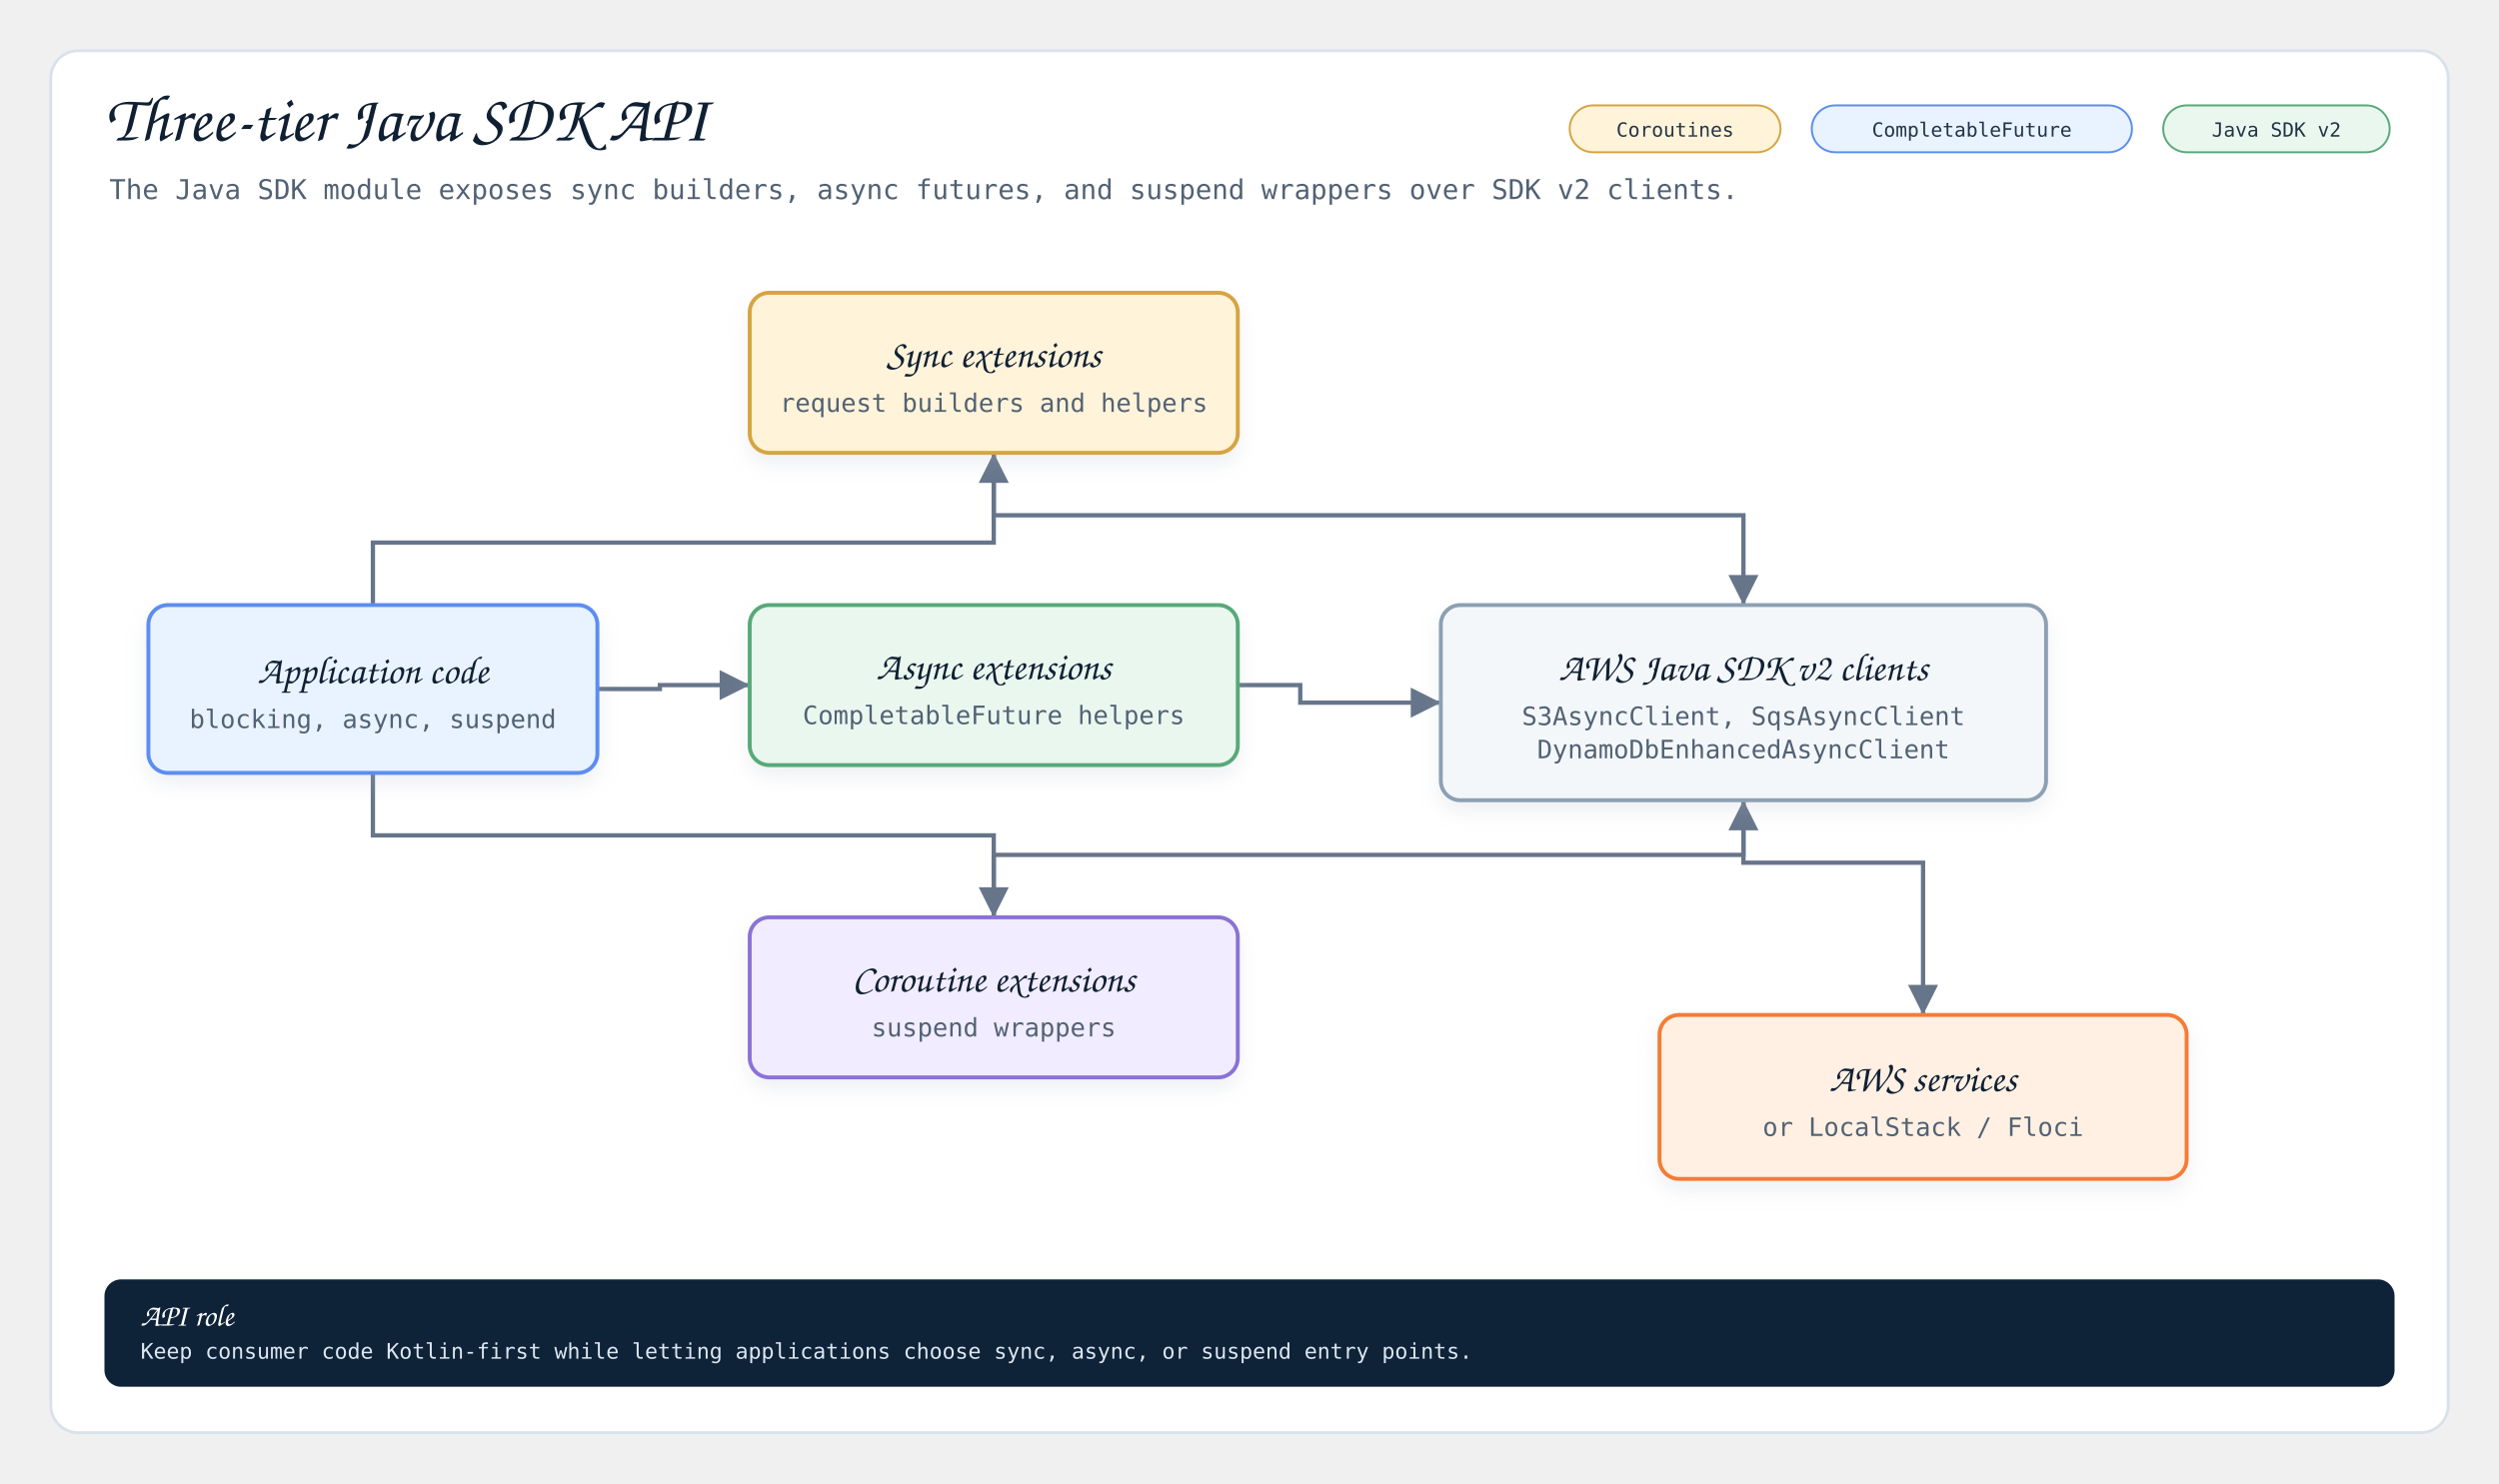
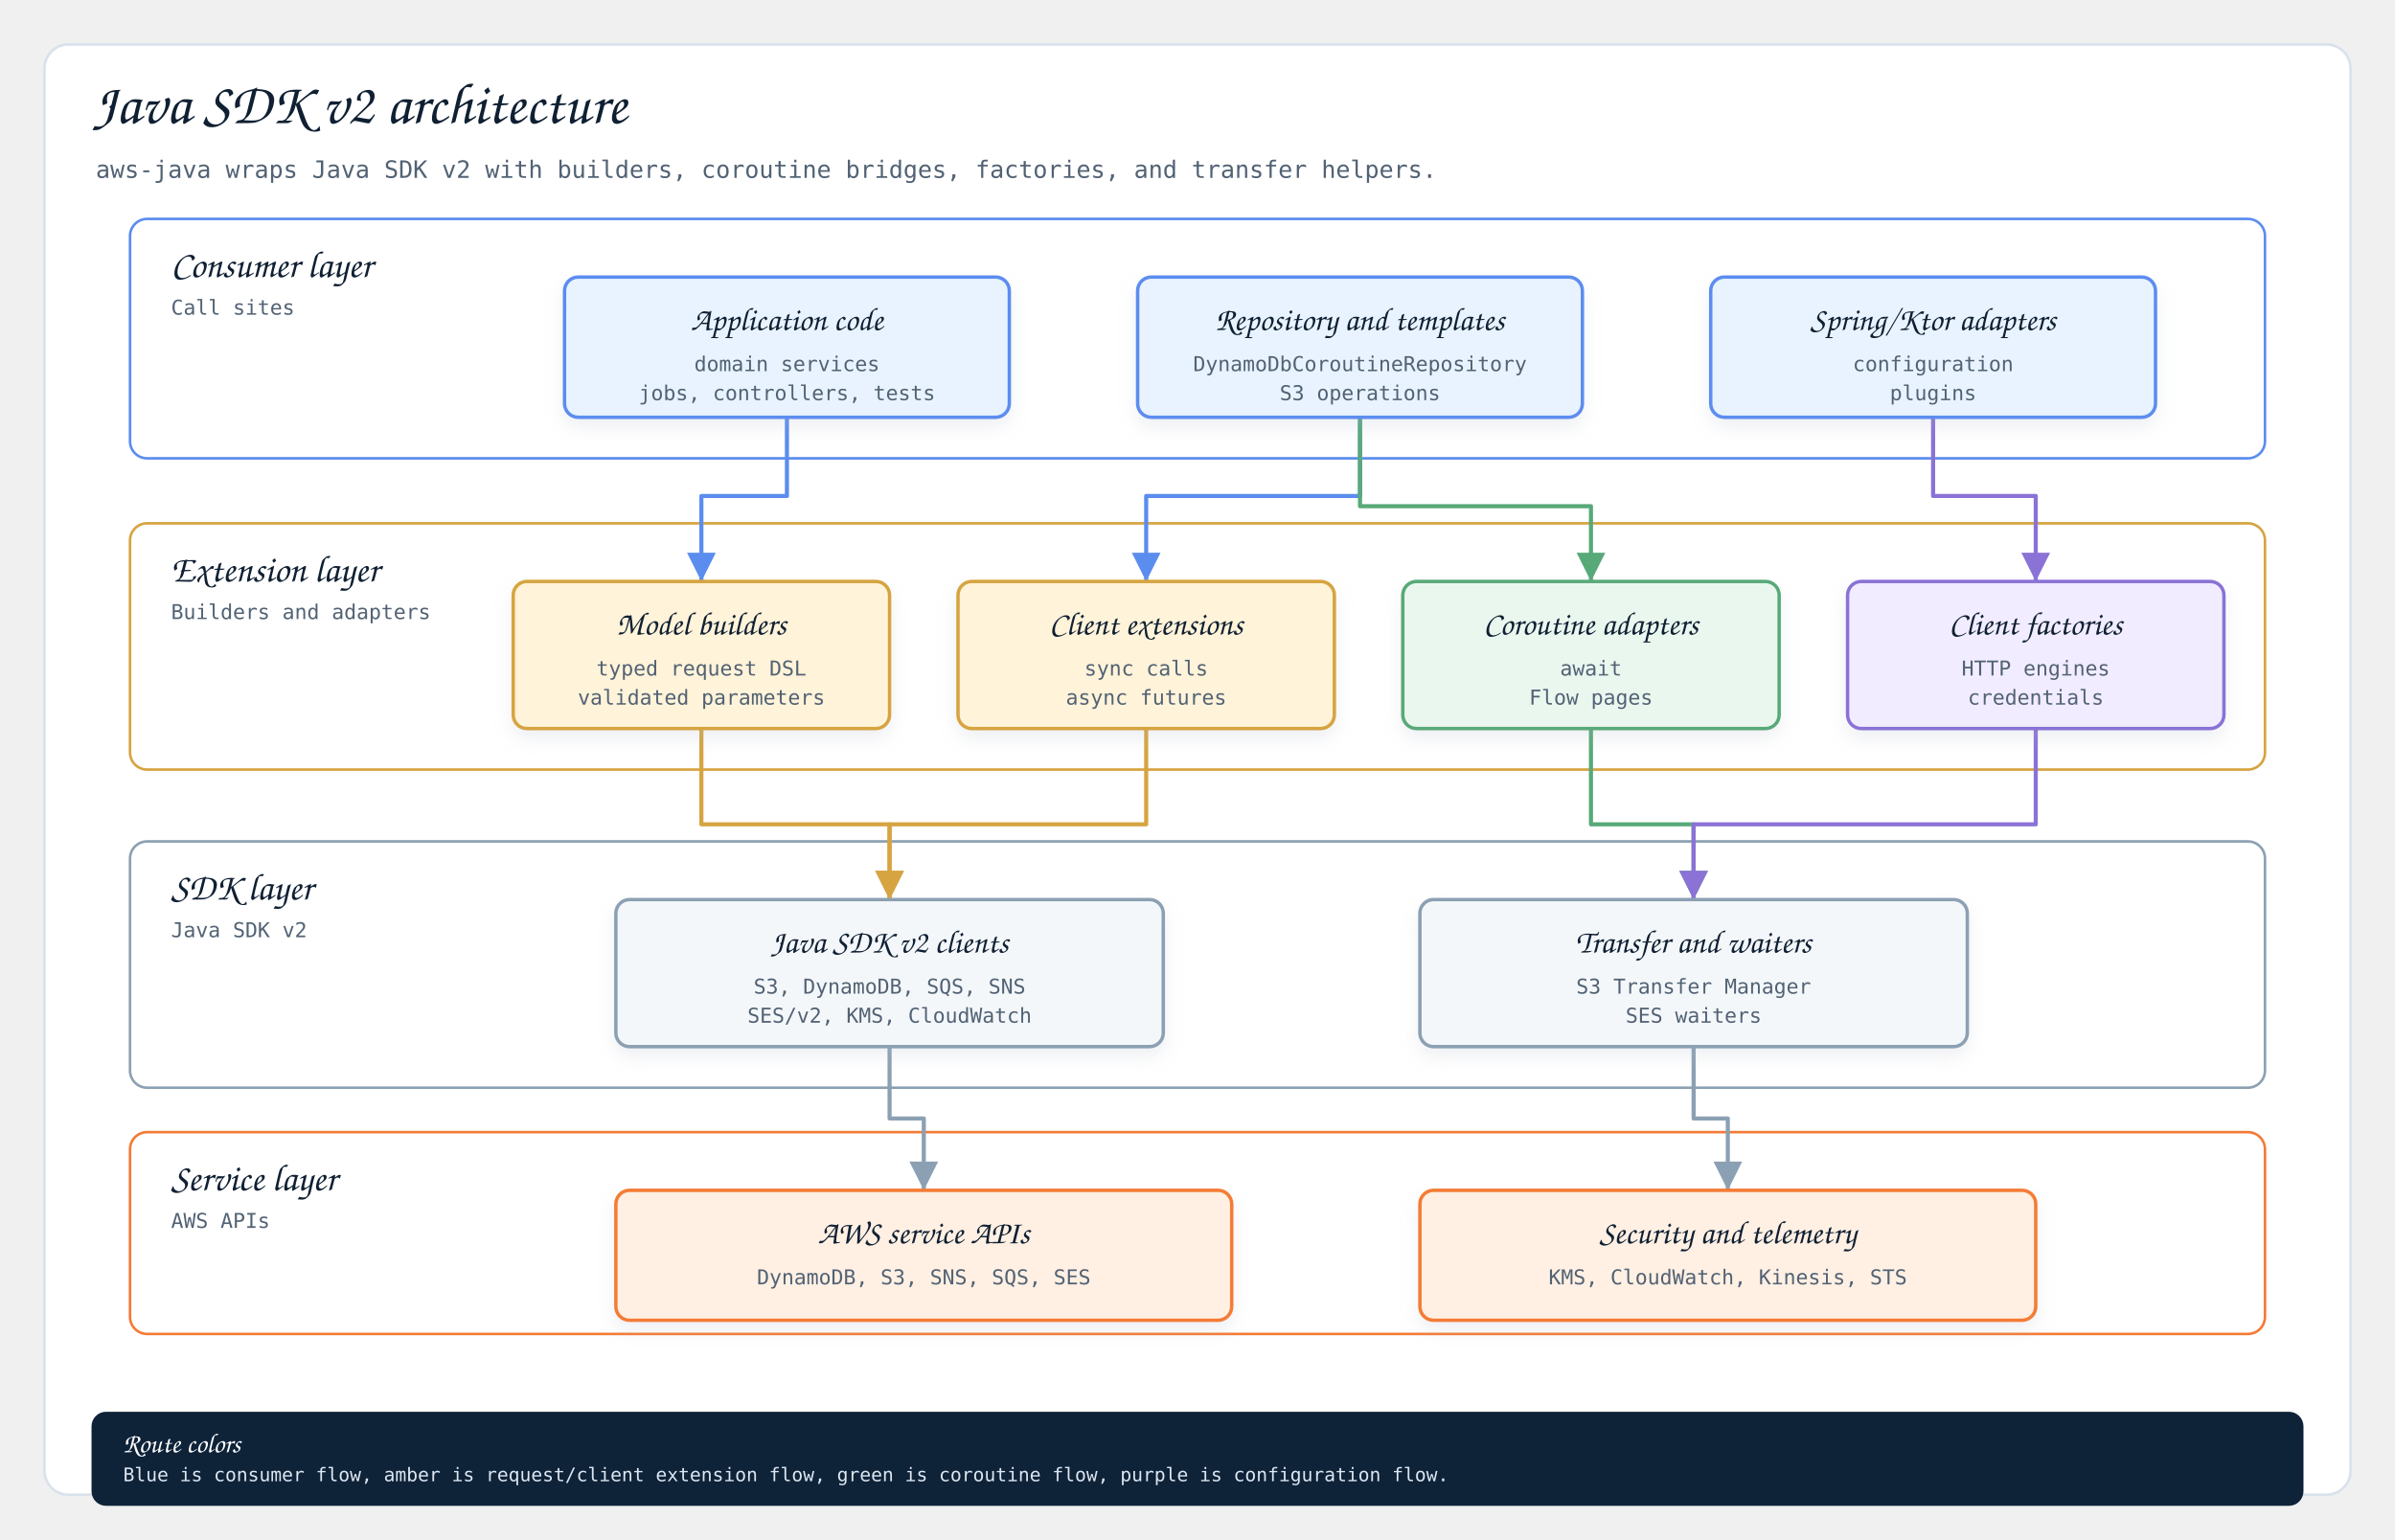
- <svg xmlns="http://www.w3.org/2000/svg" width="1280" height="760" viewBox="0 0 1280 760" role="img" aria-label="Three-tier Java SDK API">
+ <svg xmlns="http://www.w3.org/2000/svg" width="1400" height="900" viewBox="0 0 1400 900" role="img" aria-label="Java SDK v2 architecture layer layout">
  <defs>
-     <marker id="arrow" markerWidth="9" markerHeight="9" refX="8" refY="4.5" orient="auto" markerUnits="strokeWidth">
-       <path d="M1,1 L8,4.5 L1,8 Z" fill="#66758A" />
+     <marker id="arrow-0" markerWidth="9" markerHeight="9" refX="8" refY="4.5" orient="auto" markerUnits="strokeWidth">
+       <path d="M1,1 L8,4.5 L1,8 Z" fill="#5B8DEF" />
+     </marker>
+     <marker id="arrow-1" markerWidth="9" markerHeight="9" refX="8" refY="4.5" orient="auto" markerUnits="strokeWidth">
+       <path d="M1,1 L8,4.5 L1,8 Z" fill="#5B8DEF" />
+     </marker>
+     <marker id="arrow-2" markerWidth="9" markerHeight="9" refX="8" refY="4.5" orient="auto" markerUnits="strokeWidth">
+       <path d="M1,1 L8,4.5 L1,8 Z" fill="#58A978" />
+     </marker>
+     <marker id="arrow-3" markerWidth="9" markerHeight="9" refX="8" refY="4.5" orient="auto" markerUnits="strokeWidth">
+       <path d="M1,1 L8,4.5 L1,8 Z" fill="#8A72D6" />
+     </marker>
+     <marker id="arrow-4" markerWidth="9" markerHeight="9" refX="8" refY="4.5" orient="auto" markerUnits="strokeWidth">
+       <path d="M1,1 L8,4.5 L1,8 Z" fill="#D6A441" />
+     </marker>
+     <marker id="arrow-5" markerWidth="9" markerHeight="9" refX="8" refY="4.5" orient="auto" markerUnits="strokeWidth">
+       <path d="M1,1 L8,4.5 L1,8 Z" fill="#D6A441" />
+     </marker>
+     <marker id="arrow-6" markerWidth="9" markerHeight="9" refX="8" refY="4.5" orient="auto" markerUnits="strokeWidth">
+       <path d="M1,1 L8,4.5 L1,8 Z" fill="#58A978" />
+     </marker>
+     <marker id="arrow-7" markerWidth="9" markerHeight="9" refX="8" refY="4.5" orient="auto" markerUnits="strokeWidth">
+       <path d="M1,1 L8,4.5 L1,8 Z" fill="#8A72D6" />
+     </marker>
+     <marker id="arrow-8" markerWidth="9" markerHeight="9" refX="8" refY="4.5" orient="auto" markerUnits="strokeWidth">
+       <path d="M1,1 L8,4.5 L1,8 Z" fill="#8CA0B3" />
+     </marker>
+     <marker id="arrow-9" markerWidth="9" markerHeight="9" refX="8" refY="4.5" orient="auto" markerUnits="strokeWidth">
+       <path d="M1,1 L8,4.5 L1,8 Z" fill="#8CA0B3" />
    </marker>
    <filter id="shadow" x="-10%" y="-10%" width="120%" height="130%">
      <feDropShadow dx="0" dy="5" stdDeviation="5" flood-color="#AAB7C6" flood-opacity="0.20" />
    </filter>
  </defs>
  <style>
-   svg{background:#F5F7FA}
+ svg{background:#F5F7FA}
  .frame{fill:#FFFFFF;stroke:#D9E2EC;stroke-width:1.5}
  .title{font-family:"Architects Daughter","Comic Sans MS",cursive;font-size:34px;fill:#102033}
-   .subtitle,.detail,.footer-detail{font-family:"Comic Mono","SFMono-Regular",Menlo,monospace;fill:#526274}
+   .subtitle,.detail,.footer-detail,.layer-label{font-family:"Comic Mono","SFMono-Regular",Menlo,monospace;fill:#526274}
  .subtitle{font-size:14px}
-   .card-title{font-family:"Architects Daughter","Comic Sans MS",cursive;font-size:20px;fill:#102033}
-   .detail{font-size:13px}
+   .card-title,.layer-title{font-family:"Architects Daughter","Comic Sans MS",cursive;fill:#102033}
+   .card-title{font-size:19px}
+   .layer-title{font-size:22px}
+   .detail{font-size:12px}
+   .tiny{font-family:"Comic Mono","SFMono-Regular",Menlo,monospace;font-size:10px;fill:#526274}
  .chip{font-family:"Comic Mono","SFMono-Regular",Menlo,monospace;font-size:10px;fill:#243447}
  .card{stroke-width:2;filter:url(#shadow)}
-   .edge{fill:none;stroke-width:2.2;marker-end:url(#arrow)}
+   .layer{stroke-width:1.5;fill:#FFFFFF}
+   .edge{fill:none;stroke-width:2.4;stroke-linecap:round;stroke-linejoin:round}
  .edge-label{font-family:"Comic Mono","SFMono-Regular",Menlo,monospace;font-size:11px;fill:#344456}
  .label-bg{fill:#FFFFFF;stroke:#D9E2EC}
  .footer{fill:#0E2238;stroke:#0E2238}
  .footer-title{font-family:"Architects Daughter","Comic Sans MS",cursive;font-size:16px;fill:#FFFFFF}
  .footer-detail{font-size:11px;fill:#DDE7F2}
</style>
-   <rect x="26" y="26" width="1228" height="708" rx="14" class="frame" />
-   <text class="title" x="54" y="72">Three-tier Java SDK API</text>
-   <text class="subtitle" x="56" y="102">The Java SDK module exposes sync builders, async futures, and suspend wrappers over SDK v2 clients.</text>
+   <rect x="26" y="26" width="1348" height="848" rx="14" class="frame" />
+   <text class="title" x="54" y="72">Java SDK v2 architecture</text>
+   <text class="subtitle" x="56" y="104">aws-java wraps Java SDK v2 with builders, coroutine bridges, factories, and transfer helpers.</text>
+   <rect class="layer" x="76.0" y="128.0" width="1248.0" height="140.0" rx="10" fill="#FBFDFF" stroke="#5B8DEF" />
+   <text class="layer-title" x="100.0" y="162.0">Consumer layer</text>
+   <text class="layer-label" x="100.0" y="184.0">Call sites</text>
+   <rect class="layer" x="76.0" y="306.0" width="1248.0" height="144.0" rx="10" fill="#FFFDF8" stroke="#D6A441" />
+   <text class="layer-title" x="100.0" y="340.0">Extension layer</text>
+   <text class="layer-label" x="100.0" y="362.0">Builders and adapters</text>
+   <rect class="layer" x="76.0" y="492.0" width="1248.0" height="144.0" rx="10" fill="#FBFCFE" stroke="#8CA0B3" />
+   <text class="layer-title" x="100.0" y="526.0">SDK layer</text>
+   <text class="layer-label" x="100.0" y="548.0">Java SDK v2</text>
+   <rect class="layer" x="76.0" y="662.0" width="1248.0" height="118.0" rx="10" fill="#FFFCF8" stroke="#F47B36" />
+   <text class="layer-title" x="100.0" y="696.0">Service layer</text>
+   <text class="layer-label" x="100.0" y="718.0">AWS APIs</text>
  <g>
-     <rect x="1108" y="54" width="116" height="24" rx="12" fill="#EAF7EF" stroke="#58A978" />
-     <text class="chip" x="1166" y="70" text-anchor="middle">Java SDK v2</text>
+     <path class="edge" d="M460.0 244.0 L460.0 290.0 L410.0 290.0 L410.0 340.0" stroke="#5B8DEF" marker-end="url(#arrow-0)" />
  </g>
  <g>
-     <rect x="928" y="54" width="164" height="24" rx="12" fill="#E8F3FF" stroke="#5B8DEF" />
-     <text class="chip" x="1010" y="70" text-anchor="middle">CompletableFuture</text>
+     <path class="edge" d="M795.0 244.0 L795.0 290.0 L670.0 290.0 L670.0 340.0" stroke="#5B8DEF" marker-end="url(#arrow-0)" />
  </g>
  <g>
-     <rect x="804" y="54" width="108" height="24" rx="12" fill="#FFF3D9" stroke="#D6A441" />
-     <text class="chip" x="858" y="70" text-anchor="middle">Coroutines</text>
+     <path class="edge" d="M795.0 244.0 L795.0 296.0 L930.0 296.0 L930.0 340.0" stroke="#58A978" marker-end="url(#arrow-2)" />
  </g>
  <g>
-     <g>
-       <path class="edge" d="M191 310 L191 278 L509 278 L509 232" stroke="#66758A" />
-     </g>
-     <g>
-       <path class="edge" d="M306 353 L338 353 L338 351 L384 351" stroke="#66758A" />
-     </g>
-     <g>
-       <path class="edge" d="M191 396 L191 428 L509 428 L509 470" stroke="#66758A" />
-     </g>
-     <g>
-       <path class="edge" d="M509 232 L509 264 L893 264 L893 310" stroke="#66758A" />
-     </g>
-     <g>
-       <path class="edge" d="M634 351 L666 351 L666 360 L738 360" stroke="#66758A" />
-     </g>
-     <g>
-       <path class="edge" d="M509 470 L509 438 L893 438 L893 410" stroke="#66758A" />
-     </g>
-     <g>
-       <path class="edge" d="M893 410 L893 442 L985 442 L985 520" stroke="#66758A" />
-     </g>
+     <path class="edge" d="M1130.0 244.0 L1130.0 290.0 L1190.0 290.0 L1190.0 340.0" stroke="#8A72D6" marker-end="url(#arrow-3)" />
+   </g>
+   <g>
+     <path class="edge" d="M410.0 426.0 L410.0 482.0 L520.0 482.0 L520.0 526.0" stroke="#D6A441" marker-end="url(#arrow-4)" />
+   </g>
+   <g>
+     <path class="edge" d="M670.0 426.0 L670.0 482.0 L520.0 482.0 L520.0 526.0" stroke="#D6A441" marker-end="url(#arrow-4)" />
+   </g>
+   <g>
+     <path class="edge" d="M930.0 426.0 L930.0 482.0 L990.0 482.0 L990.0 526.0" stroke="#58A978" marker-end="url(#arrow-2)" />
+   </g>
+   <g>
+     <path class="edge" d="M1190.0 426.0 L1190.0 482.0 L990.0 482.0 L990.0 526.0" stroke="#8A72D6" marker-end="url(#arrow-3)" />
+   </g>
+   <g>
+     <path class="edge" d="M520.0 612.0 L520.0 654.0 L540.0 654.0 L540.0 696.0" stroke="#8CA0B3" marker-end="url(#arrow-8)" />
+   </g>
+   <g>
+     <path class="edge" d="M990.0 612.0 L990.0 654.0 L1010.0 654.0 L1010.0 696.0" stroke="#8CA0B3" marker-end="url(#arrow-8)" />
  </g>
  <g id="app">
-     <rect class="card" x="76" y="310" width="230" height="86" rx="10" fill="#E8F3FF" stroke="#5B8DEF" />
-     <text class="card-title" x="191" y="350" text-anchor="middle">Application code</text>
-     <text class="detail" x="191" y="373" text-anchor="middle">blocking, async, suspend</text>
+     <rect class="card" x="330.0" y="162.0" width="260.0" height="82.0" rx="8" fill="#E8F3FF" stroke="#5B8DEF" />
+     <text class="card-title" x="460.0" y="193.0" text-anchor="middle">Application code</text>
+     <text class="detail" x="460.0" y="217.0" text-anchor="middle">domain services</text>
+     <text class="detail" x="460.0" y="234.0" text-anchor="middle">jobs, controllers, tests</text>
  </g>
-   <g id="sync">
-     <rect class="card" x="384" y="150" width="250" height="82" rx="10" fill="#FFF3D9" stroke="#D6A441" />
-     <text class="card-title" x="509" y="188" text-anchor="middle">Sync extensions</text>
-     <text class="detail" x="509" y="211" text-anchor="middle">request builders and helpers</text>
+   <g id="repo">
+     <rect class="card" x="665.0" y="162.0" width="260.0" height="82.0" rx="8" fill="#E8F3FF" stroke="#5B8DEF" />
+     <text class="card-title" x="795.0" y="193.0" text-anchor="middle">Repository and templates</text>
+     <text class="detail" x="795.0" y="217.0" text-anchor="middle">DynamoDbCoroutineRepository</text>
+     <text class="detail" x="795.0" y="234.0" text-anchor="middle">S3 operations</text>
  </g>
-   <g id="async">
-     <rect class="card" x="384" y="310" width="250" height="82" rx="10" fill="#EAF7EF" stroke="#58A978" />
-     <text class="card-title" x="509" y="348" text-anchor="middle">Async extensions</text>
-     <text class="detail" x="509" y="371" text-anchor="middle">CompletableFuture helpers</text>
+   <g id="auto">
+     <rect class="card" x="1000.0" y="162.0" width="260.0" height="82.0" rx="8" fill="#E8F3FF" stroke="#5B8DEF" />
+     <text class="card-title" x="1130.0" y="193.0" text-anchor="middle">Spring/Ktor adapters</text>
+     <text class="detail" x="1130.0" y="217.0" text-anchor="middle">configuration</text>
+     <text class="detail" x="1130.0" y="234.0" text-anchor="middle">plugins</text>
  </g>
-   <g id="suspend">
-     <rect class="card" x="384" y="470" width="250" height="82" rx="10" fill="#F1ECFF" stroke="#8A72D6" />
-     <text class="card-title" x="509" y="508" text-anchor="middle">Coroutine extensions</text>
-     <text class="detail" x="509" y="531" text-anchor="middle">suspend wrappers</text>
+   <g id="models">
+     <rect class="card" x="300.0" y="340.0" width="220.0" height="86.0" rx="8" fill="#FFF3D9" stroke="#D6A441" />
+     <text class="card-title" x="410.0" y="371.0" text-anchor="middle">Model builders</text>
+     <text class="detail" x="410.0" y="395.0" text-anchor="middle">typed request DSL</text>
+     <text class="detail" x="410.0" y="412.0" text-anchor="middle">validated parameters</text>
  </g>
-   <g id="clients">
-     <rect class="card" x="738" y="310" width="310" height="100" rx="10" fill="#F4F7FA" stroke="#8CA0B3" />
-     <text class="card-title" x="893" y="348.5" text-anchor="middle">AWS Java SDK v2 clients</text>
-     <text class="detail" x="893" y="371.5" text-anchor="middle">S3AsyncClient, SqsAsyncClient</text>
-     <text class="detail" x="893" y="388.5" text-anchor="middle">DynamoDbEnhancedAsyncClient</text>
+   <g id="extensions">
+     <rect class="card" x="560.0" y="340.0" width="220.0" height="86.0" rx="8" fill="#FFF3D9" stroke="#D6A441" />
+     <text class="card-title" x="670.0" y="371.0" text-anchor="middle">Client extensions</text>
+     <text class="detail" x="670.0" y="395.0" text-anchor="middle">sync calls</text>
+     <text class="detail" x="670.0" y="412.0" text-anchor="middle">async futures</text>
+   </g>
+   <g id="coroutines">
+     <rect class="card" x="820.0" y="340.0" width="220.0" height="86.0" rx="8" fill="#EAF7EF" stroke="#58A978" />
+     <text class="card-title" x="930.0" y="371.0" text-anchor="middle">Coroutine adapters</text>
+     <text class="detail" x="930.0" y="395.0" text-anchor="middle">await</text>
+     <text class="detail" x="930.0" y="412.0" text-anchor="middle">Flow pages</text>
+   </g>
+   <g id="factories">
+     <rect class="card" x="1080.0" y="340.0" width="220.0" height="86.0" rx="8" fill="#F1ECFF" stroke="#8A72D6" />
+     <text class="card-title" x="1190.0" y="371.0" text-anchor="middle">Client factories</text>
+     <text class="detail" x="1190.0" y="395.0" text-anchor="middle">HTTP engines</text>
+     <text class="detail" x="1190.0" y="412.0" text-anchor="middle">credentials</text>
+   </g>
+   <g id="sdk">
+     <rect class="card" x="360.0" y="526.0" width="320.0" height="86.0" rx="8" fill="#F4F7FA" stroke="#8CA0B3" />
+     <text class="card-title" x="520.0" y="557.0" text-anchor="middle">Java SDK v2 clients</text>
+     <text class="detail" x="520.0" y="581.0" text-anchor="middle">S3, DynamoDB, SQS, SNS</text>
+     <text class="detail" x="520.0" y="598.0" text-anchor="middle">SES/v2, KMS, CloudWatch</text>
+   </g>
+   <g id="transfer">
+     <rect class="card" x="830.0" y="526.0" width="320.0" height="86.0" rx="8" fill="#F4F7FA" stroke="#8CA0B3" />
+     <text class="card-title" x="990.0" y="557.0" text-anchor="middle">Transfer and waiters</text>
+     <text class="detail" x="990.0" y="581.0" text-anchor="middle">S3 Transfer Manager</text>
+     <text class="detail" x="990.0" y="598.0" text-anchor="middle">SES waiters</text>
  </g>
  <g id="aws">
-     <rect class="card" x="850" y="520" width="270" height="84" rx="10" fill="#FFF0E3" stroke="#F47B36" />
-     <text class="card-title" x="985" y="559" text-anchor="middle">AWS services</text>
-     <text class="detail" x="985" y="582" text-anchor="middle">or LocalStack / Floci</text>
+     <rect class="card" x="360.0" y="696.0" width="360.0" height="76.0" rx="8" fill="#FFF0E3" stroke="#F47B36" />
+     <text class="card-title" x="540.0" y="727.0" text-anchor="middle">AWS service APIs</text>
+     <text class="detail" x="540.0" y="751.0" text-anchor="middle">DynamoDB, S3, SNS, SQS, SES</text>
  </g>
-   <rect class="footer" x="54" y="656" width="1172" height="54" rx="8" />
-   <text class="footer-title" x="72" y="675" dominant-baseline="middle">API role</text>
-   <text class="footer-detail" x="72" y="693" dominant-baseline="middle">Keep consumer code Kotlin-first while letting applications choose sync, async, or suspend entry points.</text>
+   <g id="observability">
+     <rect class="card" x="830.0" y="696.0" width="360.0" height="76.0" rx="8" fill="#FFF0E3" stroke="#F47B36" />
+     <text class="card-title" x="1010.0" y="727.0" text-anchor="middle">Security and telemetry</text>
+     <text class="detail" x="1010.0" y="751.0" text-anchor="middle">KMS, CloudWatch, Kinesis, STS</text>
+   </g>
+   <rect class="footer" x="54" y="826.0" width="1292" height="54" rx="8" />
+   <text class="footer-title" x="72" y="845.0" dominant-baseline="middle">Route colors</text>
+   <text class="footer-detail" x="72" y="863.0" dominant-baseline="middle">Blue is consumer flow, amber is request/client extension flow, green is coroutine flow, purple is configuration flow.</text>
</svg>
